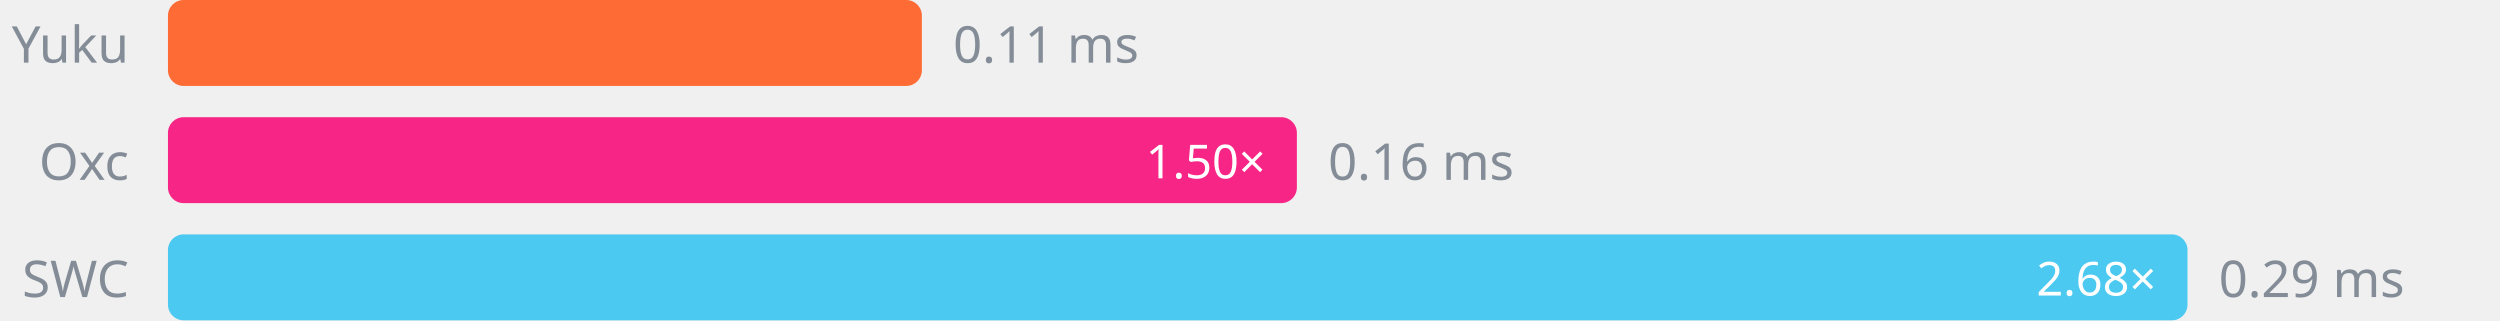
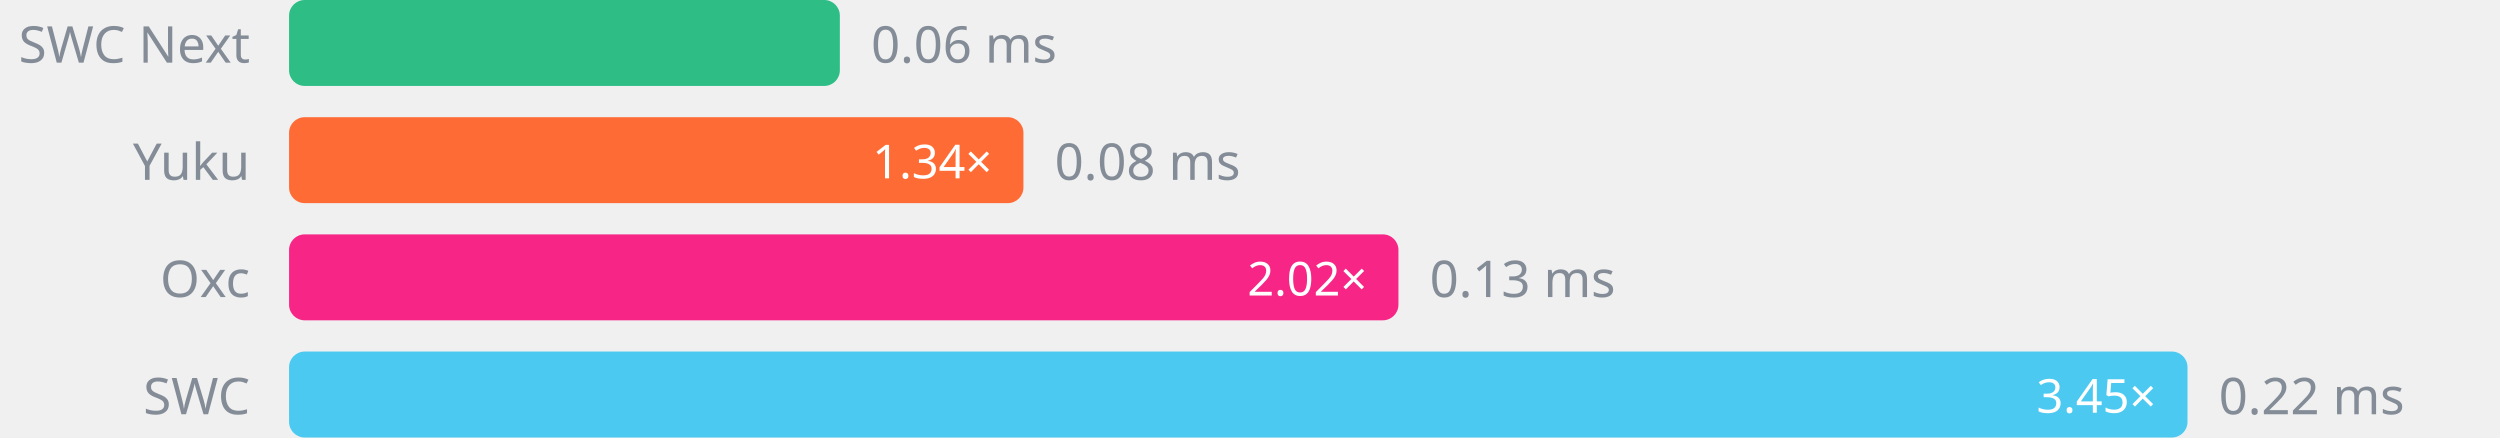
- <svg xmlns="http://www.w3.org/2000/svg" width="640" height="82" viewBox="0 0 640 82">
+ <svg xmlns="http://www.w3.org/2000/svg" width="640" height="112" viewBox="0 0 640 112">
  <style>
    text { font: 13px -apple-system, BlinkMacSystemFont, "Segoe UI", "Noto Sans", Helvetica, Arial, sans-serif; fill: #848d97; dominant-baseline: central; font-variant-numeric: tabular-nums }
    .ratio { font-size: 12px; fill: #fff }
  </style>
-   <text x="33" y="11" text-anchor="end">Yuku</text>
-   <rect x="43" y="0" width="193" height="22" rx="4" fill="#FF6B35" />
-   <text x="244" y="11">0.11 ms</text>
-   <text x="33" y="41" text-anchor="end">Oxc</text>
-   <rect x="43" y="30" width="289" height="22" rx="4" fill="#F72585" />
-   <text x="340" y="41">0.16 ms</text>
-   <text class="ratio" x="324" y="41" text-anchor="end">1.50×</text>
-   <text x="33" y="71" text-anchor="end">SWC</text>
-   <rect x="43" y="60" width="517" height="22" rx="4" fill="#4CC9F0" />
-   <text x="568" y="71">0.29 ms</text>
-   <text class="ratio" x="552" y="71" text-anchor="end">2.68×</text>
+   <text x="64" y="11" text-anchor="end">SWC Next</text>
+   <rect x="74" y="0" width="141" height="22" rx="4" fill="#2DBD85" />
+   <text x="223" y="11">0.06 ms</text>
+   <text x="64" y="41" text-anchor="end">Yuku</text>
+   <rect x="74" y="30" width="188" height="22" rx="4" fill="#FF6B35" />
+   <text x="270" y="41">0.08 ms</text>
+   <text class="ratio" x="254" y="41" text-anchor="end">1.34×</text>
+   <text x="64" y="71" text-anchor="end">Oxc</text>
+   <rect x="74" y="60" width="284" height="22" rx="4" fill="#F72585" />
+   <text x="366" y="71">0.13 ms</text>
+   <text class="ratio" x="350" y="71" text-anchor="end">2.02×</text>
+   <text x="64" y="101" text-anchor="end">SWC</text>
+   <rect x="74" y="90" width="486" height="22" rx="4" fill="#4CC9F0" />
+   <text x="568" y="101">0.22 ms</text>
+   <text class="ratio" x="552" y="101" text-anchor="end">3.45×</text>
</svg>
